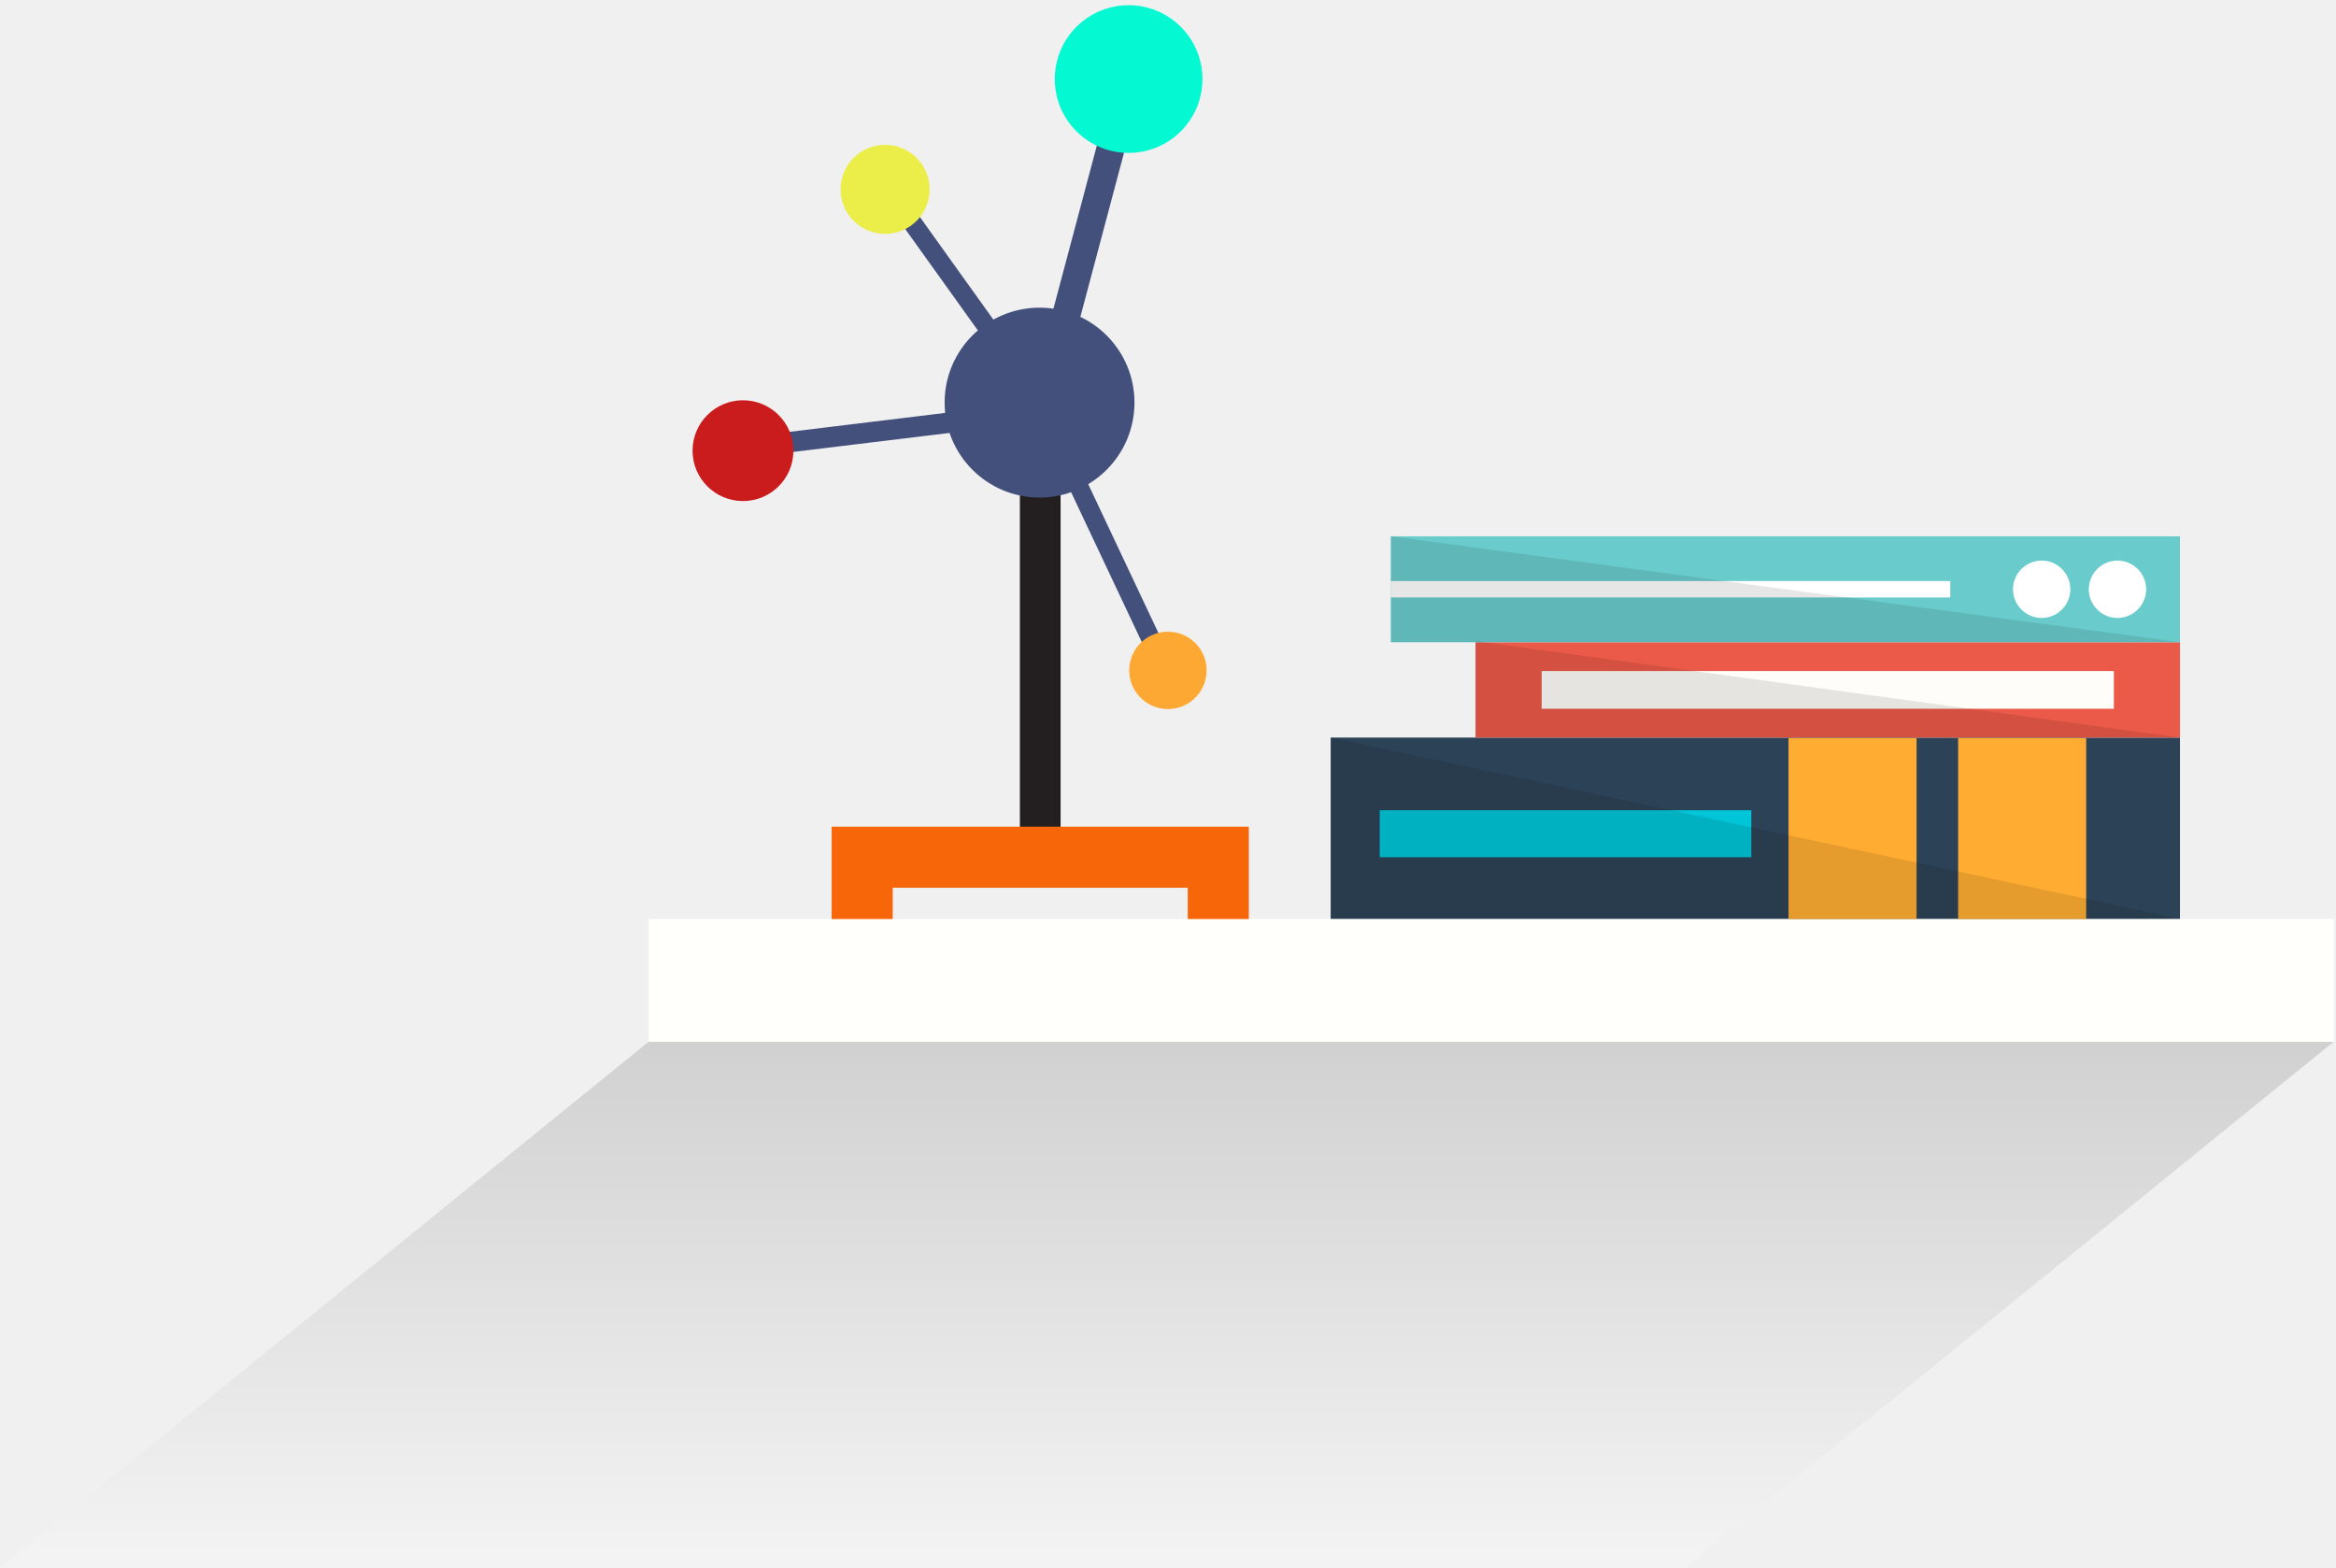
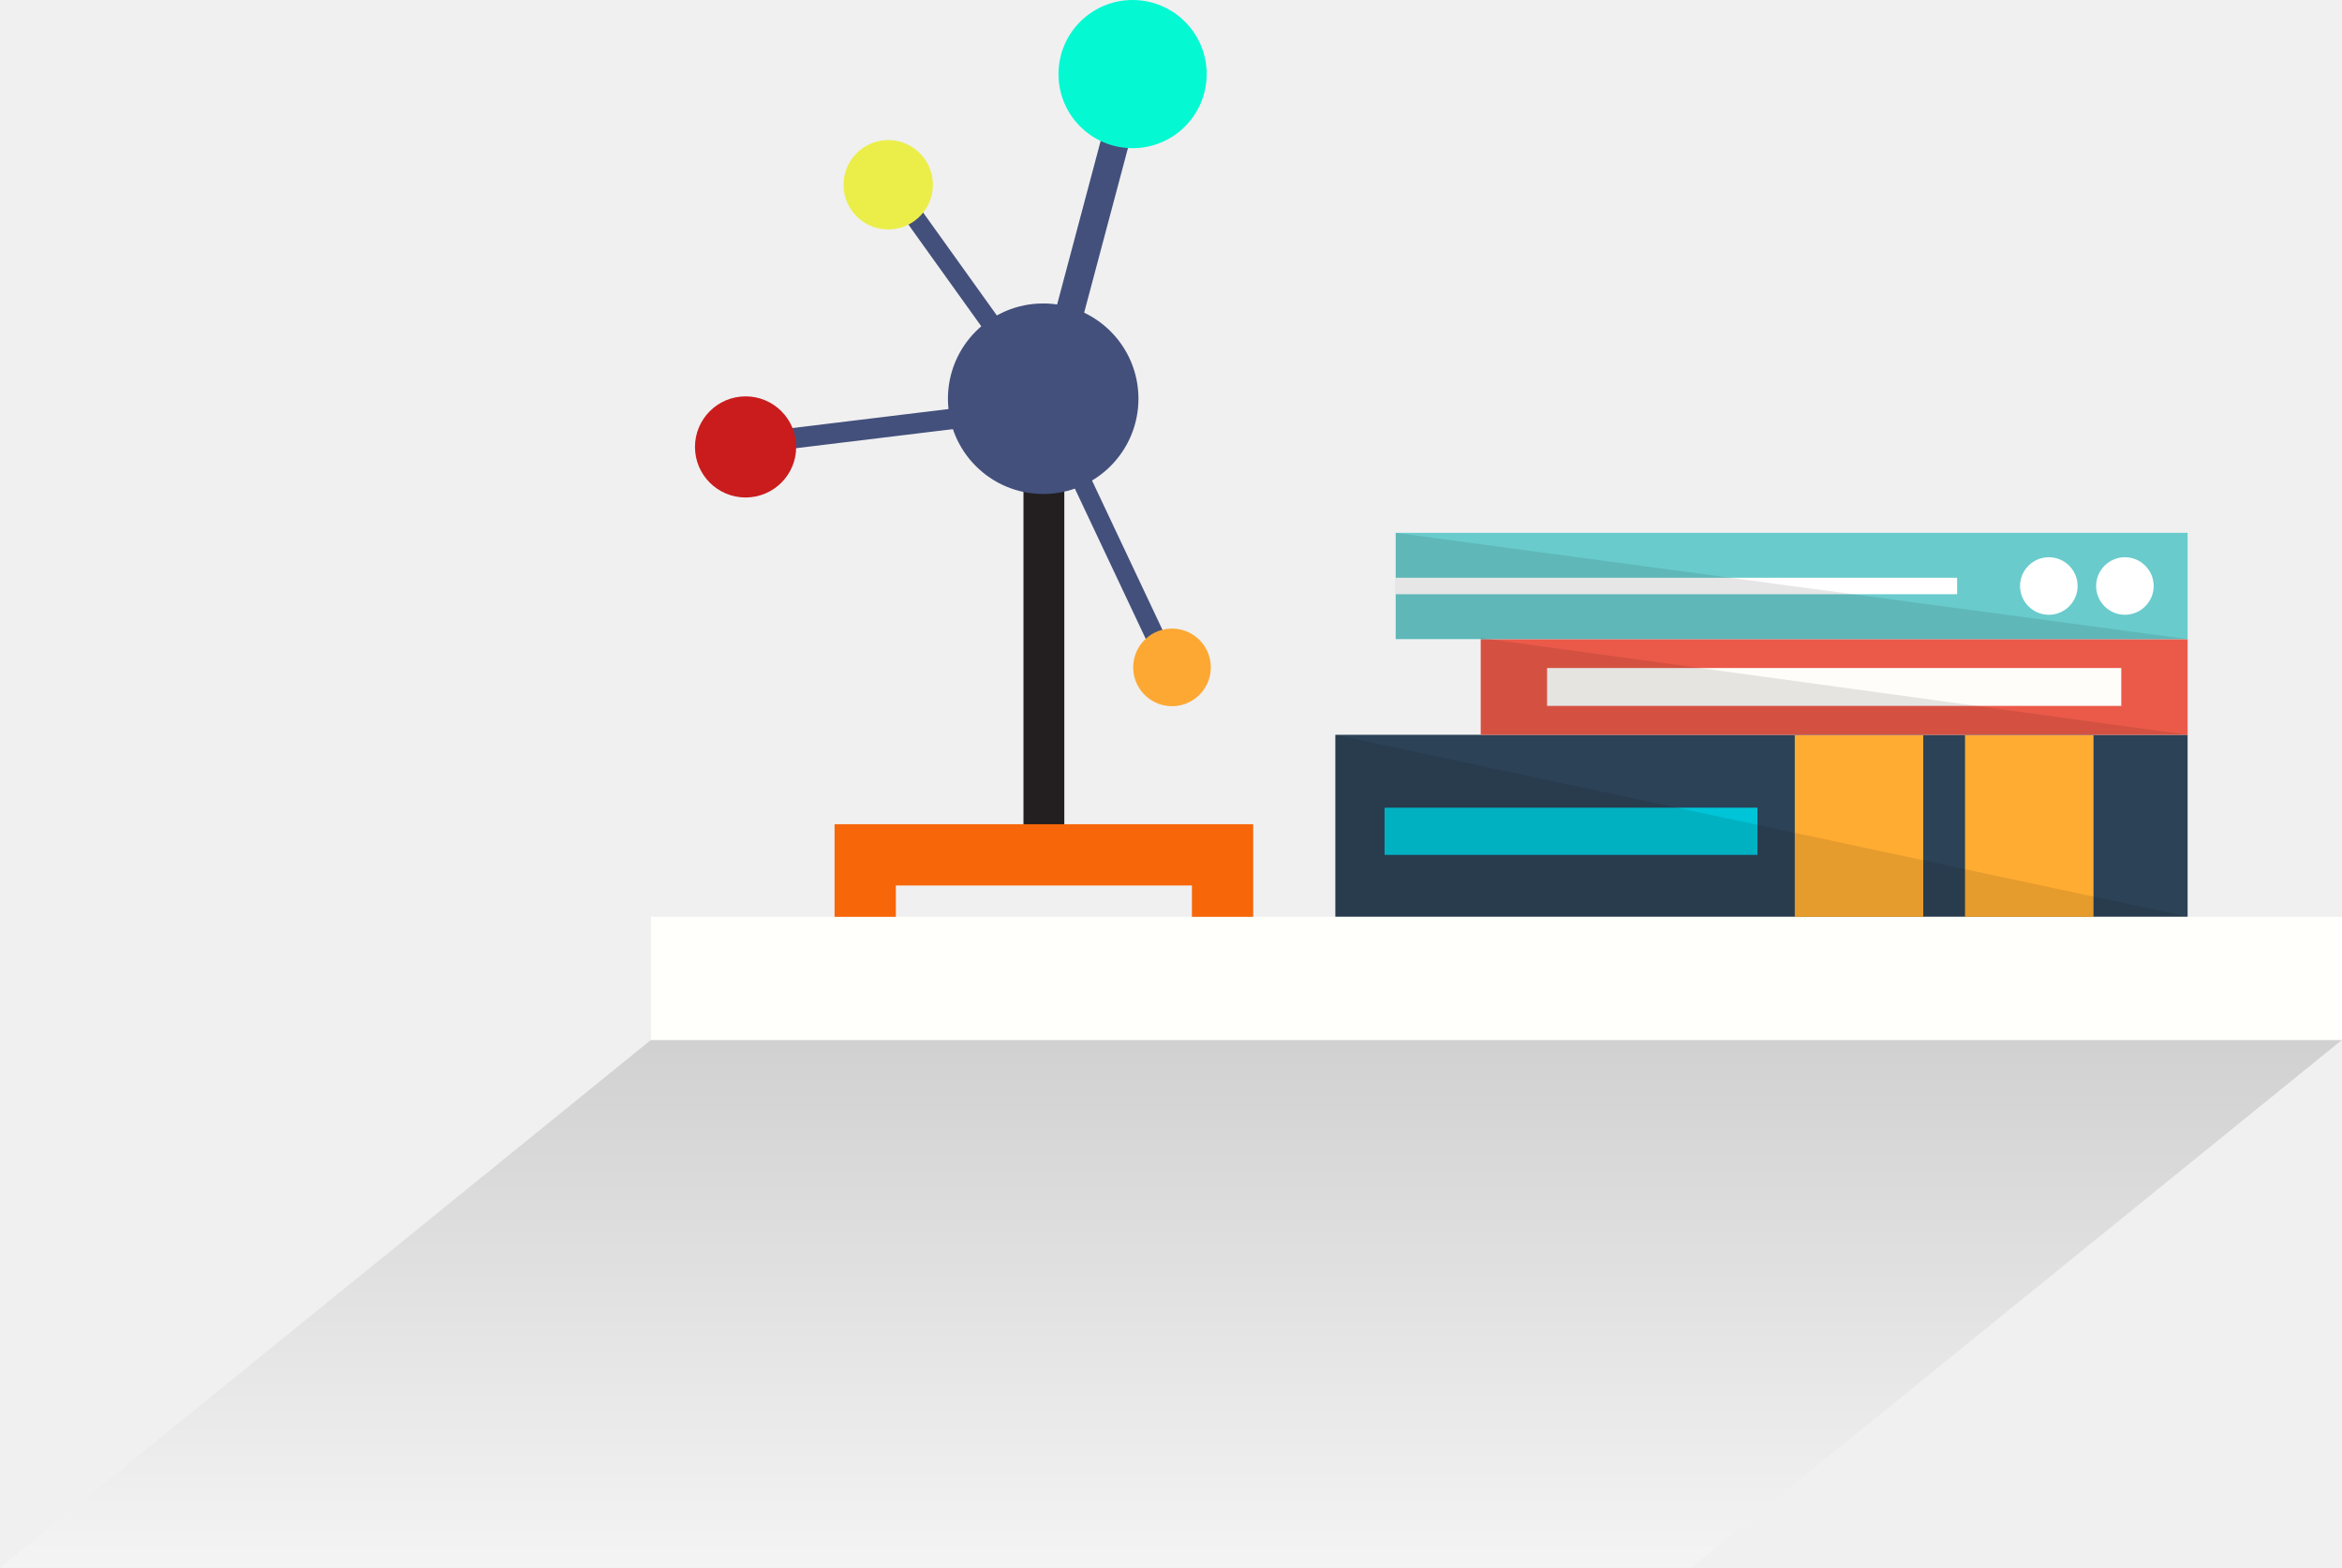
- <svg xmlns="http://www.w3.org/2000/svg" width="301" height="202" viewBox="0 0 301 202" id="svg9844" version="1.1">
+ <svg xmlns="http://www.w3.org/2000/svg" width="150.359" height="100.664" viewBox="0 0 150.359 100.664" id="svg9844" version="1.1">
  <defs id="defs9846">
    <clipPath id="clipPath1826-5" clipPathUnits="userSpaceOnUse">
      <path id="path1824-2" d="m 70.553,574.814 202.237,0 0,-51.566 -202.237,0 z" />
    </clipPath>
    <linearGradient id="linearGradient1836-3" spreadMethod="pad" gradientTransform="matrix(0,98.73317,98.73317,0,171.6714,522.8306)" gradientUnits="userSpaceOnUse" y2="0" x2="1" y1="0" x1="0">
      <stop id="stop1832-6" offset="0" style="stop-opacity:1;stop-color:#ffffff" />
      <stop id="stop1834-5" offset="1" style="stop-opacity:1;stop-color:#231f20" />
    </linearGradient>
    <clipPath id="clipPath1304-6" clipPathUnits="userSpaceOnUse">
      <path id="path1302-7" d="m 241.93,643.216 16.903,0 0,-56.38 -16.903,0 z" />
    </clipPath>
    <clipPath id="clipPath1280-3" clipPathUnits="userSpaceOnUse">
      <path id="path1278-2" d="m 225.027,643.216 16.903,0 0,-56.38 -16.903,0 z" />
    </clipPath>
    <clipPath id="clipPath1256-5" clipPathUnits="userSpaceOnUse">
      <path id="path1254-4" d="m 199.37,650 11.807,0 0,-63.164 -11.807,0 z" />
    </clipPath>
    <clipPath id="clipPath1240-8" clipPathUnits="userSpaceOnUse">
      <path id="path1238-9" d="m 188.744,643.216 10.76,0 0,-56.38 -10.76,0 z" />
    </clipPath>
    <clipPath id="clipPath1224-4" clipPathUnits="userSpaceOnUse">
      <path id="path1222-4" d="m 211.187,654.81 13.876,0 0,-67.974 -13.876,0 z" />
    </clipPath>
    <clipPath id="clipPath1198-8" clipPathUnits="userSpaceOnUse">
      <path id="path1196-1" d="m 168.542,654.81 20.202,0 0,-67.974 -20.202,0 z" />
    </clipPath>
    <clipPath id="clipPath1510-4" clipPathUnits="userSpaceOnUse">
      <path id="path1508-9" d="m 653.895,624.349 77.357,0 0,-10.384 -77.357,0 z" />
    </clipPath>
    <clipPath id="clipPath1494-1" clipPathUnits="userSpaceOnUse">
      <path id="path1492-4" d="m 662.202,614.082 69.05,0 0,-9.462 -69.05,0 z" />
    </clipPath>
    <clipPath id="clipPath1478-6" clipPathUnits="userSpaceOnUse">
      <path id="path1476-2" d="m 648.004,604.62 83.248,0 0,-17.77 -83.248,0 z" />
    </clipPath>
    <clipPath id="clipPath1320-1" clipPathUnits="userSpaceOnUse">
      <path id="path1318-3" d="m 517.567,574.814 228.766,0 0,-51.566 -228.766,0 z" />
    </clipPath>
    <linearGradient id="linearGradient1330-5" spreadMethod="pad" gradientTransform="matrix(0,98.73317,98.73317,0,631.9502,522.8306)" gradientUnits="userSpaceOnUse" y2="0" x2="1" y1="0" x1="0">
      <stop id="stop1326-0" offset="0" style="stop-opacity:1;stop-color:#ffffff" />
      <stop id="stop1328-8" offset="1" style="stop-opacity:1;stop-color:#231f20" />
    </linearGradient>
  </defs>
-   <g id="layer1" transform="translate(0,-850.3622)">
-     <g transform="matrix(1.314529,0,0,-1.314529,-680.3566,1740.187)" id="g1314">
+   <g id="layer1" transform="translate(-4.74244e-6,-951.6984)">
+     <g transform="matrix(0.6572633,0,0,-0.6572633,-340.1778,1396.274)" id="g1314">
      <g id="g1316" />
      <g id="g1344">
        <g style="opacity:0.3" id="g1342" clip-path="url(#clipPath1320-1)">
          <g id="g1340">
            <g id="g1338">
              <g id="g1336">
                <g id="g1334">
                  <path id="path1332" style="fill:url(#linearGradient1330-5);stroke:none" d="m 746.333,574.814 -165.178,0 -63.588,-51.566 165.178,0 z" />
                </g>
              </g>
            </g>
          </g>
        </g>
      </g>
    </g>
-     <path id="path1404" style="fill:#fffffb;fill-opacity:1;fill-rule:nonzero;stroke:none" d="m 300.719,984.577 -217.131,0 0,-15.803 217.131,0 z" />
-     <path id="path1406" style="fill:#231f20;fill-opacity:1;fill-rule:nonzero;stroke:none" d="m 136.66,960.812 -5.245,0 0,-60.146 5.245,0 z" />
-     <g transform="matrix(1.314529,0,0,-1.314529,146.1802,902.2337)" id="g1408">
+     <path id="path1404" style="fill:#fffffb;fill-opacity:1;fill-rule:nonzero;stroke:none" d="m 150.359,1018.47 -108.565,0 0,-7.902 108.565,0 z" />
+     <path id="path1406" style="fill:#231f20;fill-opacity:1;fill-rule:nonzero;stroke:none" d="m 68.33,1006.587 -2.622,0 0,-30.073 2.622,0 z" />
+     <g transform="matrix(0.6572633,0,0,-0.6572633,73.08998,977.2981)" id="g1408">
      <path id="path1410" style="fill:#43507c;fill-opacity:1;fill-rule:nonzero;stroke:none" d="m 0,0 c 0,-5.143 -4.165,-9.31 -9.303,-9.31 -5.143,0 -9.307,4.167 -9.307,9.31 0,5.138 4.164,9.304 9.307,9.304 C -4.165,9.304 0,5.138 0,0" />
    </g>
-     <g transform="matrix(1.314529,0,0,-1.314529,134.4701,901.9474)" id="g1412">
+     <g transform="matrix(0.6572633,0,0,-0.6572633,67.23495,977.1549)" id="g1412">
      <path id="path1414" style="fill:#43507c;fill-opacity:1;fill-rule:nonzero;stroke:none" d="M 0,0 C -0.737,0.195 -1.173,0.949 -0.979,1.686 L 6.94,31.442 c 0.197,0.737 0.951,1.175 1.686,0.979 0.737,-0.195 1.176,-0.95 0.978,-1.687 L 1.685,0.977 C 1.49,0.241 0.735,-0.195 0,0" />
    </g>
-     <g transform="matrix(1.314529,0,0,-1.314529,132.4341,899.8203)" id="g1416">
+     <g transform="matrix(0.6572633,0,0,-0.6572633,66.21698,976.0914)" id="g1416">
      <path id="path1418" style="fill:#43507c;fill-opacity:1;fill-rule:nonzero;stroke:none" d="m 0,0 c -0.417,-0.301 -0.993,-0.203 -1.294,0.212 l -12.045,16.811 c -0.298,0.418 -0.202,0.994 0.213,1.294 0.42,0.296 0.994,0.2 1.295,-0.213 L 0.211,1.289 C 0.511,0.877 0.418,0.296 0,0" />
    </g>
-     <g transform="matrix(1.314529,0,0,-1.314529,137.4599,909.746)" id="g1420">
+     <g transform="matrix(0.6572633,0,0,-0.6572633,68.72983,981.0543)" id="g1420">
      <path id="path1422" style="fill:#43507c;fill-opacity:1;fill-rule:nonzero;stroke:none" d="m 0,0 c 0.461,0.215 1.014,0.016 1.233,-0.445 l 8.822,-18.703 c 0.216,-0.466 0.021,-1.017 -0.442,-1.232 -0.463,-0.221 -1.014,-0.023 -1.232,0.439 L -0.442,-1.236 C -0.66,-0.771 -0.463,-0.221 0,0" />
    </g>
-     <g transform="matrix(1.314529,0,0,-1.314529,129.2441,903.9834)" id="g1424">
+     <g transform="matrix(0.6572633,0,0,-0.6572633,64.62193,978.173)" id="g1424">
      <path id="path1426" style="fill:#43507c;fill-opacity:1;fill-rule:nonzero;stroke:none" d="m 0,0 c 0.064,-0.55 -0.327,-1.044 -0.876,-1.113 l -22.145,-2.691 c -0.548,-0.065 -1.045,0.324 -1.113,0.872 -0.065,0.547 0.323,1.046 0.871,1.111 L -1.116,0.873 C -0.565,0.937 -0.065,0.547 0,0" />
    </g>
-     <g transform="matrix(1.314529,0,0,-1.314529,154.9403,860.5501)" id="g1428">
+     <g transform="matrix(0.6572633,0,0,-0.6572633,77.47005,956.4563)" id="g1428">
      <path id="path1430" style="fill:#04f9d3;fill-opacity:1;fill-rule:nonzero;stroke:none" d="m 0,0 c 0,-4 -3.241,-7.238 -7.237,-7.238 -3.997,0 -7.239,3.238 -7.239,7.238 0,3.998 3.242,7.239 7.239,7.239 C -3.241,7.239 0,3.998 0,0" />
    </g>
-     <g transform="matrix(1.314529,0,0,-1.314529,113.8202,869.0277)" id="g1432">
+     <g transform="matrix(0.6572633,0,0,-0.6572633,56.91001,960.6951)" id="g1432">
      <path id="path1434" style="fill:#ebee49;fill-opacity:1;fill-rule:nonzero;stroke:none" d="M 0,0 C 2.41,0.096 4.442,-1.78 4.537,-4.19 4.633,-6.599 2.755,-8.628 0.346,-8.725 -2.064,-8.817 -4.094,-6.944 -4.188,-4.533 -4.281,-2.123 -2.408,-0.094 0,0" />
    </g>
-     <g transform="matrix(1.314529,0,0,-1.314529,155.423,937.4429)" id="g1436">
+     <g transform="matrix(0.6572633,0,0,-0.6572633,77.7114,994.9027)" id="g1436">
      <path id="path1438" style="fill:#fda833;fill-opacity:1;fill-rule:nonzero;stroke:none" d="M 0,0 C -0.298,-2.074 -2.218,-3.515 -4.288,-3.218 -6.363,-2.921 -7.804,-1 -7.508,1.071 -7.212,3.146 -5.293,4.584 -3.22,4.291 -1.145,3.995 0.297,2.073 0,0" />
    </g>
-     <g transform="matrix(1.314529,0,0,-1.314529,102.2321,908.4315)" id="g1440">
+     <g transform="matrix(0.6572633,0,0,-0.6572633,51.11596,980.397)" id="g1440">
      <path id="path1442" style="fill:#ca1c1d;fill-opacity:1;fill-rule:nonzero;stroke:none" d="m 0,0 c 0,-2.728 -2.214,-4.937 -4.941,-4.937 -2.728,0 -4.944,2.209 -4.944,4.937 0,2.731 2.216,4.942 4.944,4.942 C -2.214,4.942 0,2.731 0,0" />
    </g>
-     <g transform="matrix(1.314529,0,0,-1.314529,160.9121,968.7734)" id="g1444">
+     <g transform="matrix(0.6572633,0,0,-0.6572633,80.45593,1010.568)" id="g1444">
      <path id="path1446" style="fill:#f76609;fill-opacity:1;fill-rule:nonzero;stroke:none" d="m 0,0 -5.984,0 0,3.064 -28.921,0 0,-3.064 -5.985,0 0,9.048 40.89,0 z" />
    </g>
-     <path id="path1448" style="fill:#2c4257;fill-opacity:1;fill-rule:evenodd;stroke:none" d="m 171.463,968.755 109.432,0 0,-23.359 -109.432,0 z" />
-     <path id="path1450" style="fill:#00c4d7;fill-opacity:1;fill-rule:evenodd;stroke:none" d="m 177.782,960.817 47.878,0 0,-6.061 -47.878,0 z" />
-     <path id="path1452" style="fill:#ffac32;fill-opacity:1;fill-rule:evenodd;stroke:none" d="m 230.455,968.774 16.499,0 0,-23.318 -16.499,0 z" />
-     <path id="path1454" style="fill:#ffac32;fill-opacity:1;fill-rule:evenodd;stroke:none" d="m 252.312,968.774 16.497,0 0,-23.318 -16.497,0 z" />
-     <path id="path1456" style="fill:#eb5a49;fill-opacity:1;fill-rule:evenodd;stroke:none" d="m 190.126,945.396 90.77,0 0,-12.284 -90.77,0 z" />
-     <path id="path1458" style="fill:#fffdfa;fill-opacity:1;fill-rule:evenodd;stroke:none" d="m 198.648,941.684 73.728,0 0,-4.862 -73.728,0 z" />
-     <path id="path1460" style="fill:#69cbcc;fill-opacity:1;fill-rule:evenodd;stroke:none" d="m 179.207,933.112 101.688,0 0,-13.65 -101.688,0 z" />
-     <g transform="matrix(1.314529,0,0,-1.314529,272.8422,929.9832)" id="g1462">
+     <path id="path1448" style="fill:#2c4257;fill-opacity:1;fill-rule:evenodd;stroke:none" d="m 85.731,1010.559 54.716,0 0,-11.68 -54.716,0 z" />
+     <path id="path1450" style="fill:#00c4d7;fill-opacity:1;fill-rule:evenodd;stroke:none" d="m 88.891,1006.59 23.939,0 0,-3.031 -23.939,0 z" />
+     <path id="path1452" style="fill:#ffac32;fill-opacity:1;fill-rule:evenodd;stroke:none" d="m 115.227,1010.568 8.249,0 0,-11.659 -8.249,0 z" />
+     <path id="path1454" style="fill:#ffac32;fill-opacity:1;fill-rule:evenodd;stroke:none" d="m 126.156,1010.568 8.249,0 0,-11.659 -8.249,0 z" />
+     <path id="path1456" style="fill:#eb5a49;fill-opacity:1;fill-rule:evenodd;stroke:none" d="m 95.063,998.879 45.385,0 0,-6.142 -45.385,0 z" />
+     <path id="path1458" style="fill:#fffdfa;fill-opacity:1;fill-rule:evenodd;stroke:none" d="m 99.324,997.023 36.864,0 0,-2.431 -36.864,0 z" />
+     <path id="path1460" style="fill:#69cbcc;fill-opacity:1;fill-rule:evenodd;stroke:none" d="m 89.603,992.737 50.844,0 0,-6.825 -50.844,0 z" />
+     <g transform="matrix(0.6572633,0,0,-0.6572633,136.4209,991.1728)" id="g1462">
      <path id="path1464" style="fill:#ffffff;fill-opacity:1;fill-rule:evenodd;stroke:none" d="M 0,0 C 1.548,0 2.811,1.264 2.811,2.811 2.811,4.359 1.548,5.622 0,5.622 -1.547,5.622 -2.811,4.359 -2.811,2.811 -2.811,1.264 -1.547,0 0,0" />
    </g>
-     <g transform="matrix(1.314529,0,0,-1.314529,263.0744,929.9832)" id="g1466">
+     <g transform="matrix(0.6572633,0,0,-0.6572633,131.537,991.1728)" id="g1466">
      <path id="path1468" style="fill:#ffffff;fill-opacity:1;fill-rule:evenodd;stroke:none" d="M 0,0 C 1.549,0 2.812,1.264 2.812,2.811 2.812,4.359 1.549,5.622 0,5.622 -1.548,5.622 -2.811,4.359 -2.811,2.811 -2.811,1.264 -1.548,0 0,0" />
    </g>
-     <path id="path1470" style="fill:#ffffff;fill-opacity:1;fill-rule:evenodd;stroke:none" d="m 179.207,927.345 72.093,0 0,-2.115 -72.093,0 z" />
-     <g transform="matrix(1.314529,0,0,-1.314529,-680.3566,1740.187)" id="g1472">
+     <path id="path1470" style="fill:#ffffff;fill-opacity:1;fill-rule:evenodd;stroke:none" d="m 89.603,989.854 36.046,0 0,-1.058 -36.046,0 z" />
+     <g transform="matrix(0.6572633,0,0,-0.6572633,-340.1778,1396.274)" id="g1472">
      <g id="g1474" />
      <g id="g1486">
        <g style="opacity:0.1" id="g1484" clip-path="url(#clipPath1478-6)">
          <g id="g1482" transform="translate(648.0039,604.6196)">
            <path id="path1480" style="fill:#000000;fill-opacity:1;fill-rule:evenodd;stroke:none" d="M 0,0 83.248,-17.77 0,-17.77 Z" />
          </g>
        </g>
      </g>
    </g>
-     <g transform="matrix(1.314529,0,0,-1.314529,-680.3566,1740.187)" id="g1488">
+     <g transform="matrix(0.6572633,0,0,-0.6572633,-340.1778,1396.274)" id="g1488">
      <g id="g1490" />
      <g id="g1502">
        <g style="opacity:0.1" id="g1500" clip-path="url(#clipPath1494-1)">
          <g id="g1498" transform="translate(662.2021,614.0815)">
            <path id="path1496" style="fill:#000000;fill-opacity:1;fill-rule:evenodd;stroke:none" d="M 0,0 69.05,-9.462 0,-9.462 Z" />
          </g>
        </g>
      </g>
    </g>
-     <g transform="matrix(1.314529,0,0,-1.314529,-680.3566,1740.187)" id="g1504">
+     <g transform="matrix(0.6572633,0,0,-0.6572633,-340.1778,1396.274)" id="g1504">
      <g id="g1506" />
      <g id="g1518">
        <g style="opacity:0.1" id="g1516" clip-path="url(#clipPath1510-4)">
          <g id="g1514" transform="translate(653.8945,624.3486)">
            <path id="path1512" style="fill:#000000;fill-opacity:1;fill-rule:evenodd;stroke:none" d="M 0,0 77.357,-10.384 0,-10.384 Z" />
          </g>
        </g>
      </g>
    </g>
  </g>
</svg>
